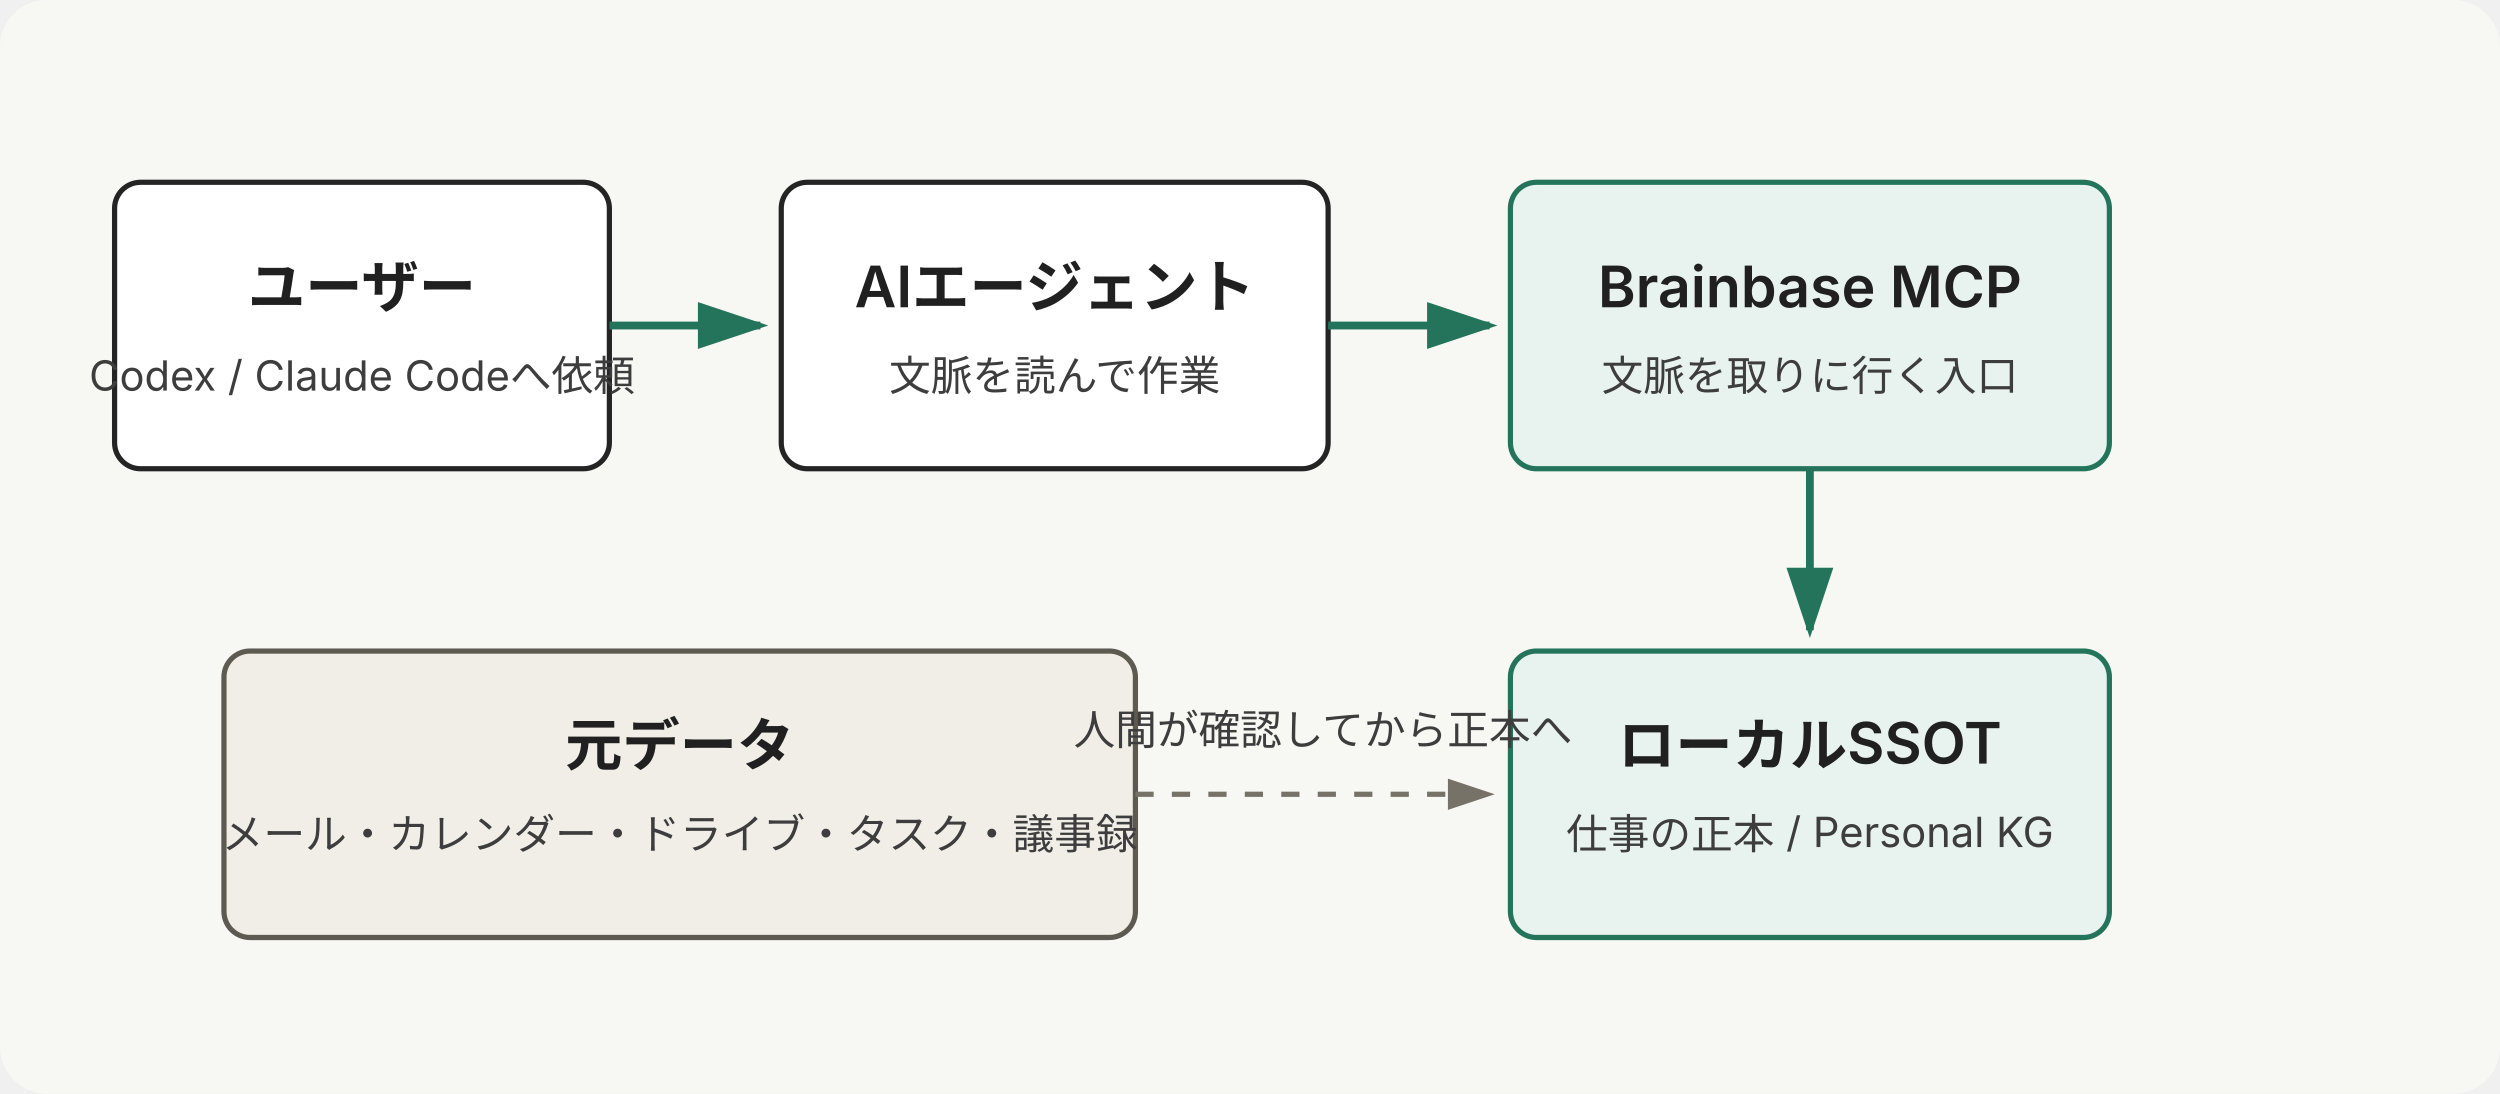
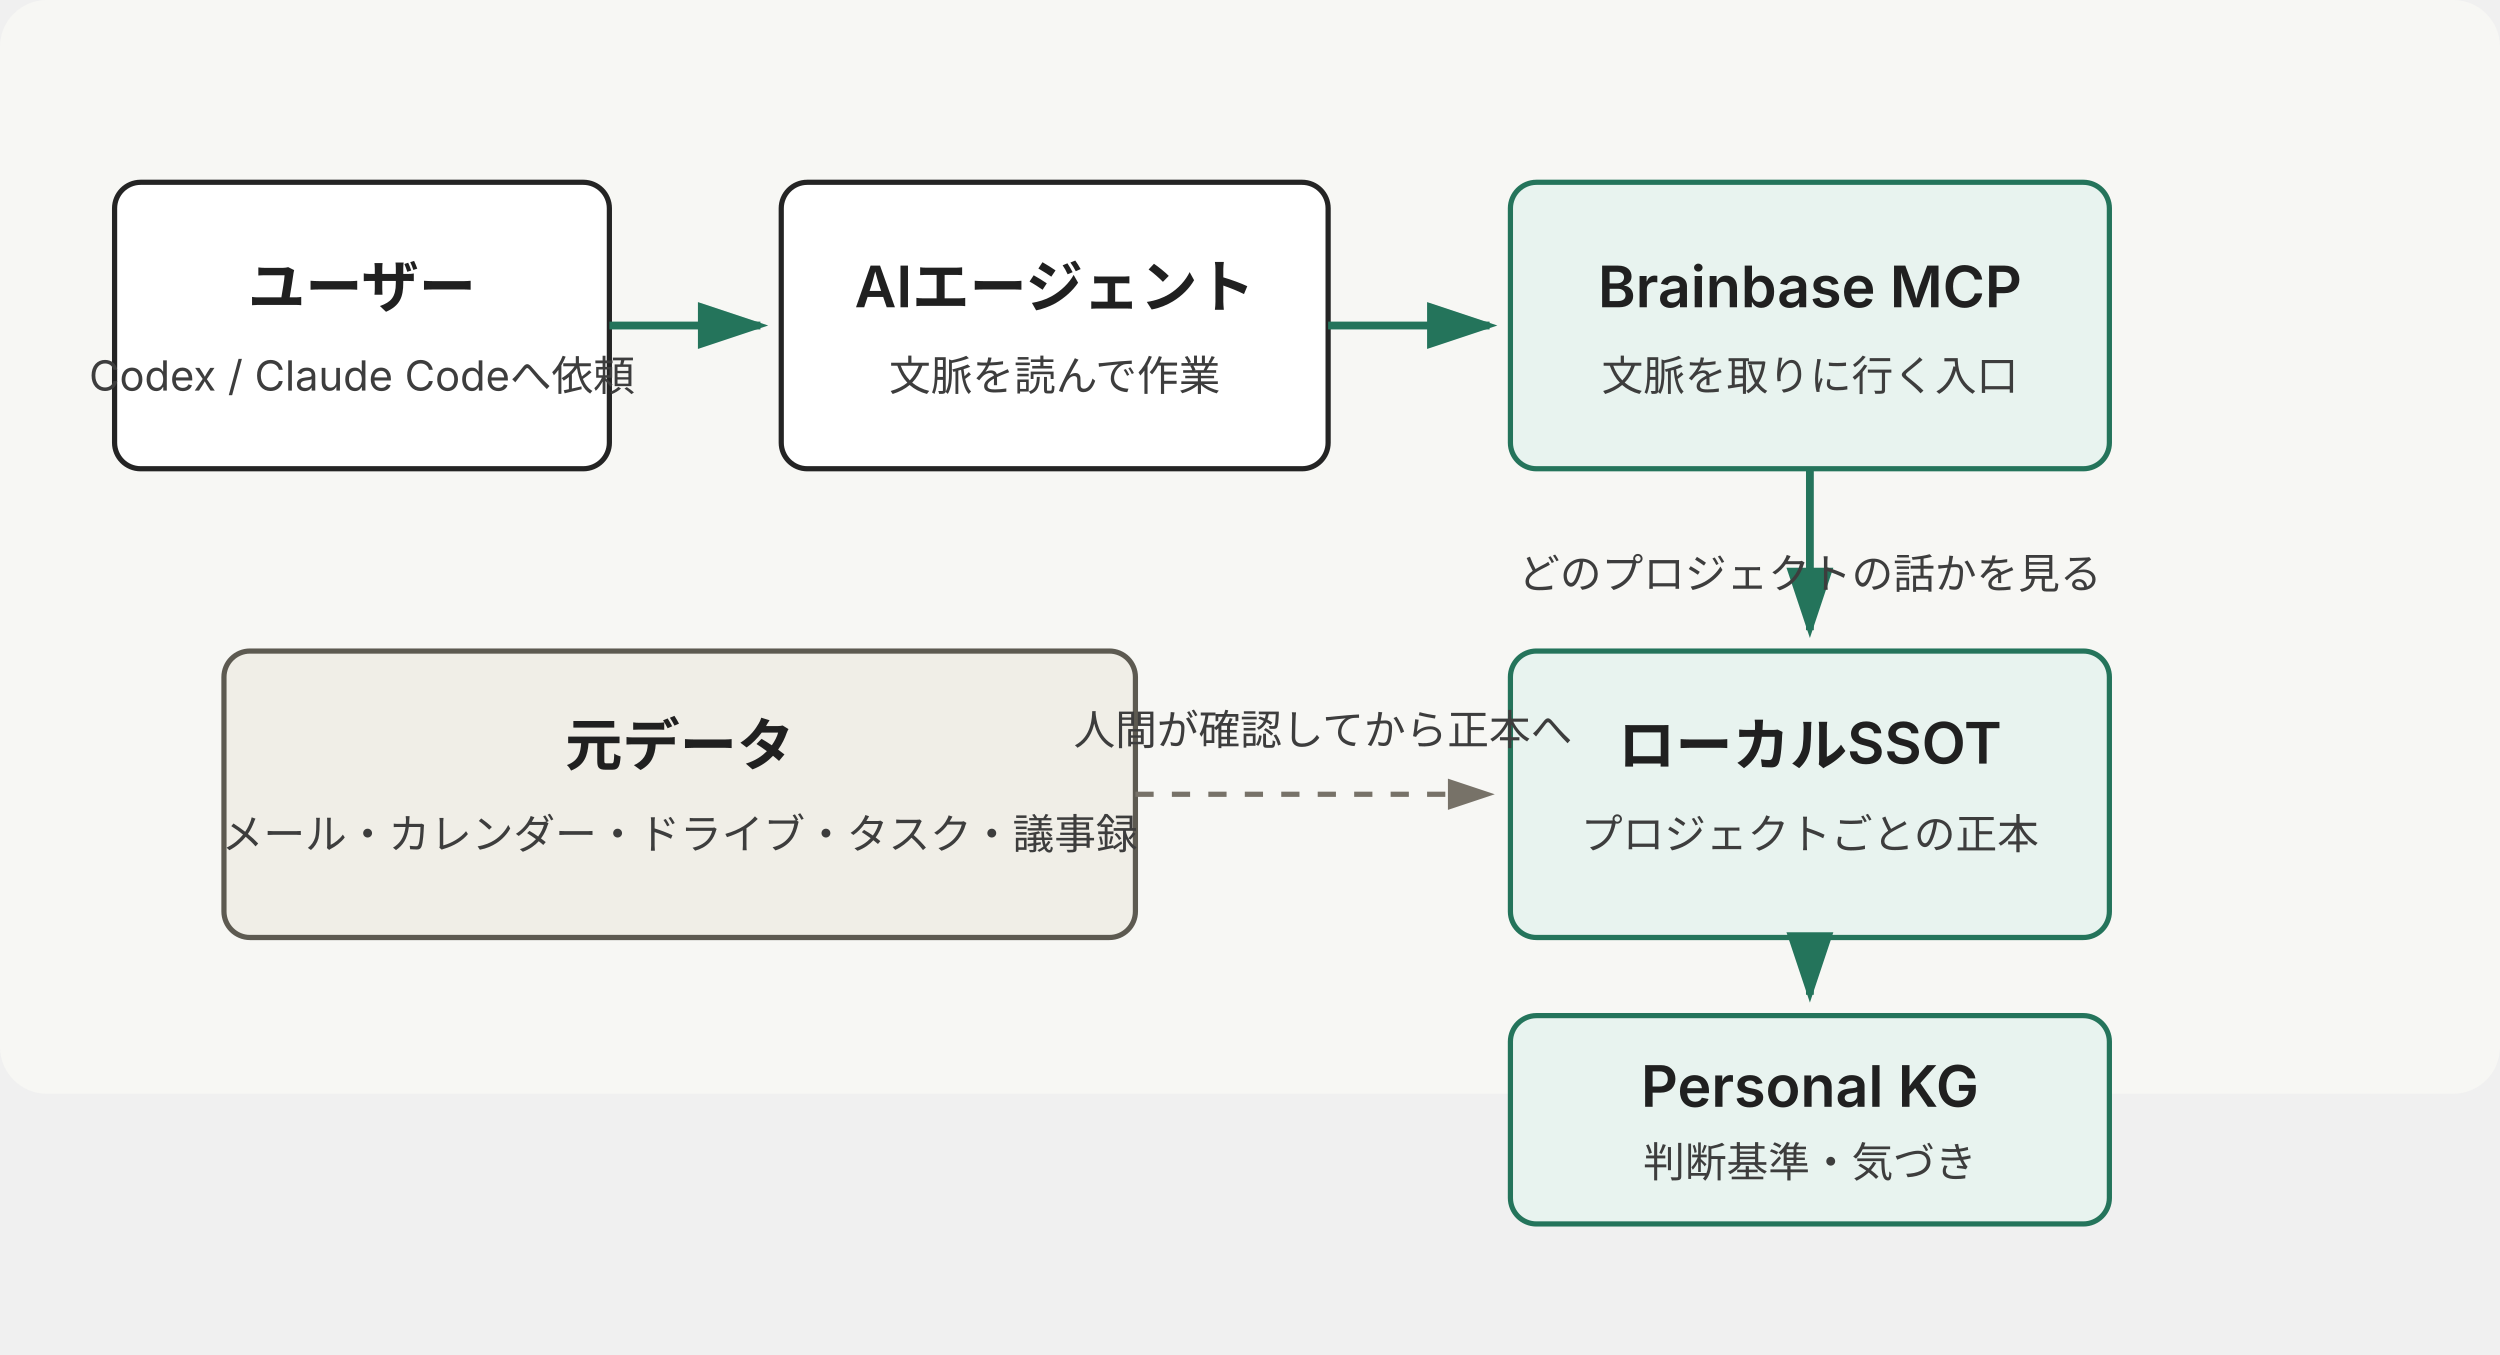
- <svg xmlns="http://www.w3.org/2000/svg" width="960" height="420" viewBox="0 0 960 420" role="img" aria-labelledby="title desc">
+ <svg xmlns="http://www.w3.org/2000/svg" width="960" height="520" viewBox="0 0 960 520" role="img" aria-labelledby="title desc">
  <defs>
    <style>
      .bg { fill: #f7f7f4; }
      .box { fill: #ffffff; stroke: #242424; stroke-width: 2; rx: 10; }
      .muted { fill: #f0eee7; stroke: #5d5a51; stroke-width: 2; rx: 10; }
      .accent { fill: #e8f3ef; stroke: #24745b; stroke-width: 2; rx: 10; }
      .text { fill: #202020; font: 600 22px system-ui, -apple-system, BlinkMacSystemFont, "Segoe UI", sans-serif; }
      .sub { fill: #3d3d3d; font: 16px system-ui, -apple-system, BlinkMacSystemFont, "Segoe UI", sans-serif; }
      .arrow { stroke: #24745b; stroke-width: 3; fill: none; marker-end: url(#arrow); }
      .thin { stroke: #777268; stroke-width: 2; stroke-dasharray: 7 7; fill: none; marker-end: url(#arrow-muted); }
    </style>
    <marker id="arrow" markerWidth="10" markerHeight="10" refX="8" refY="3" orient="auto" markerUnits="strokeWidth">
      <path d="M0,0 L0,6 L9,3 z" fill="#24745b" />
    </marker>
    <marker id="arrow-muted" markerWidth="10" markerHeight="10" refX="8" refY="3" orient="auto" markerUnits="strokeWidth">
      <path d="M0,0 L0,6 L9,3 z" fill="#777268" />
    </marker>
  </defs>
  <rect class="bg" width="960" height="420" rx="18" />
  <rect class="box" x="44" y="70" width="190" height="110" />
  <text class="text" x="139" y="118" text-anchor="middle">ユーザー</text>
  <text class="sub" x="139" y="150" text-anchor="middle">Codex / Claude Codeへ依頼</text>
  <rect class="box" x="300" y="70" width="210" height="110" />
  <text class="text" x="405" y="118" text-anchor="middle">AIエージェント</text>
  <text class="sub" x="405" y="150" text-anchor="middle">文脈を読んで作業</text>
  <rect class="accent" x="580" y="70" width="230" height="110" />
  <text class="text" x="695" y="118" text-anchor="middle">Brainbase MCP</text>
  <text class="sub" x="695" y="150" text-anchor="middle">文脈を取りに行く入口</text>
  <rect class="accent" x="580" y="250" width="230" height="110" />
  <text class="text" x="695" y="294" text-anchor="middle">ローカルSSOT</text>
-   <text class="sub" x="695" y="326" text-anchor="middle">仕事の正本 / Personal KG</text>
+   <text class="sub" x="695" y="326" text-anchor="middle">プロジェクトごとの正本</text>
+   <rect class="accent" x="580" y="390" width="230" height="80" />
+   <text class="text" x="695" y="425" text-anchor="middle">Personal KG</text>
+   <text class="sub" x="695" y="452" text-anchor="middle">判断基準・気づき</text>
  <rect class="muted" x="86" y="250" width="350" height="110" />
  <text class="text" x="261" y="294" text-anchor="middle">元データ</text>
  <text class="sub" x="261" y="326" text-anchor="middle">メール・カレンダー・ドライブ・タスク・議事録</text>
  <path class="arrow" d="M234 125 H292" />
  <path class="arrow" d="M510 125 H572" />
  <path class="arrow" d="M695 180 V242" />
+   <path class="arrow" d="M695 360 V382" />
  <path class="thin" d="M436 305 H572" />
  <text class="sub" x="508" y="286" text-anchor="middle">人間が確認してから正本へ</text>
+   <text class="sub" x="695" y="226" text-anchor="middle">どのプロジェクトの話かを見る</text>
</svg>
